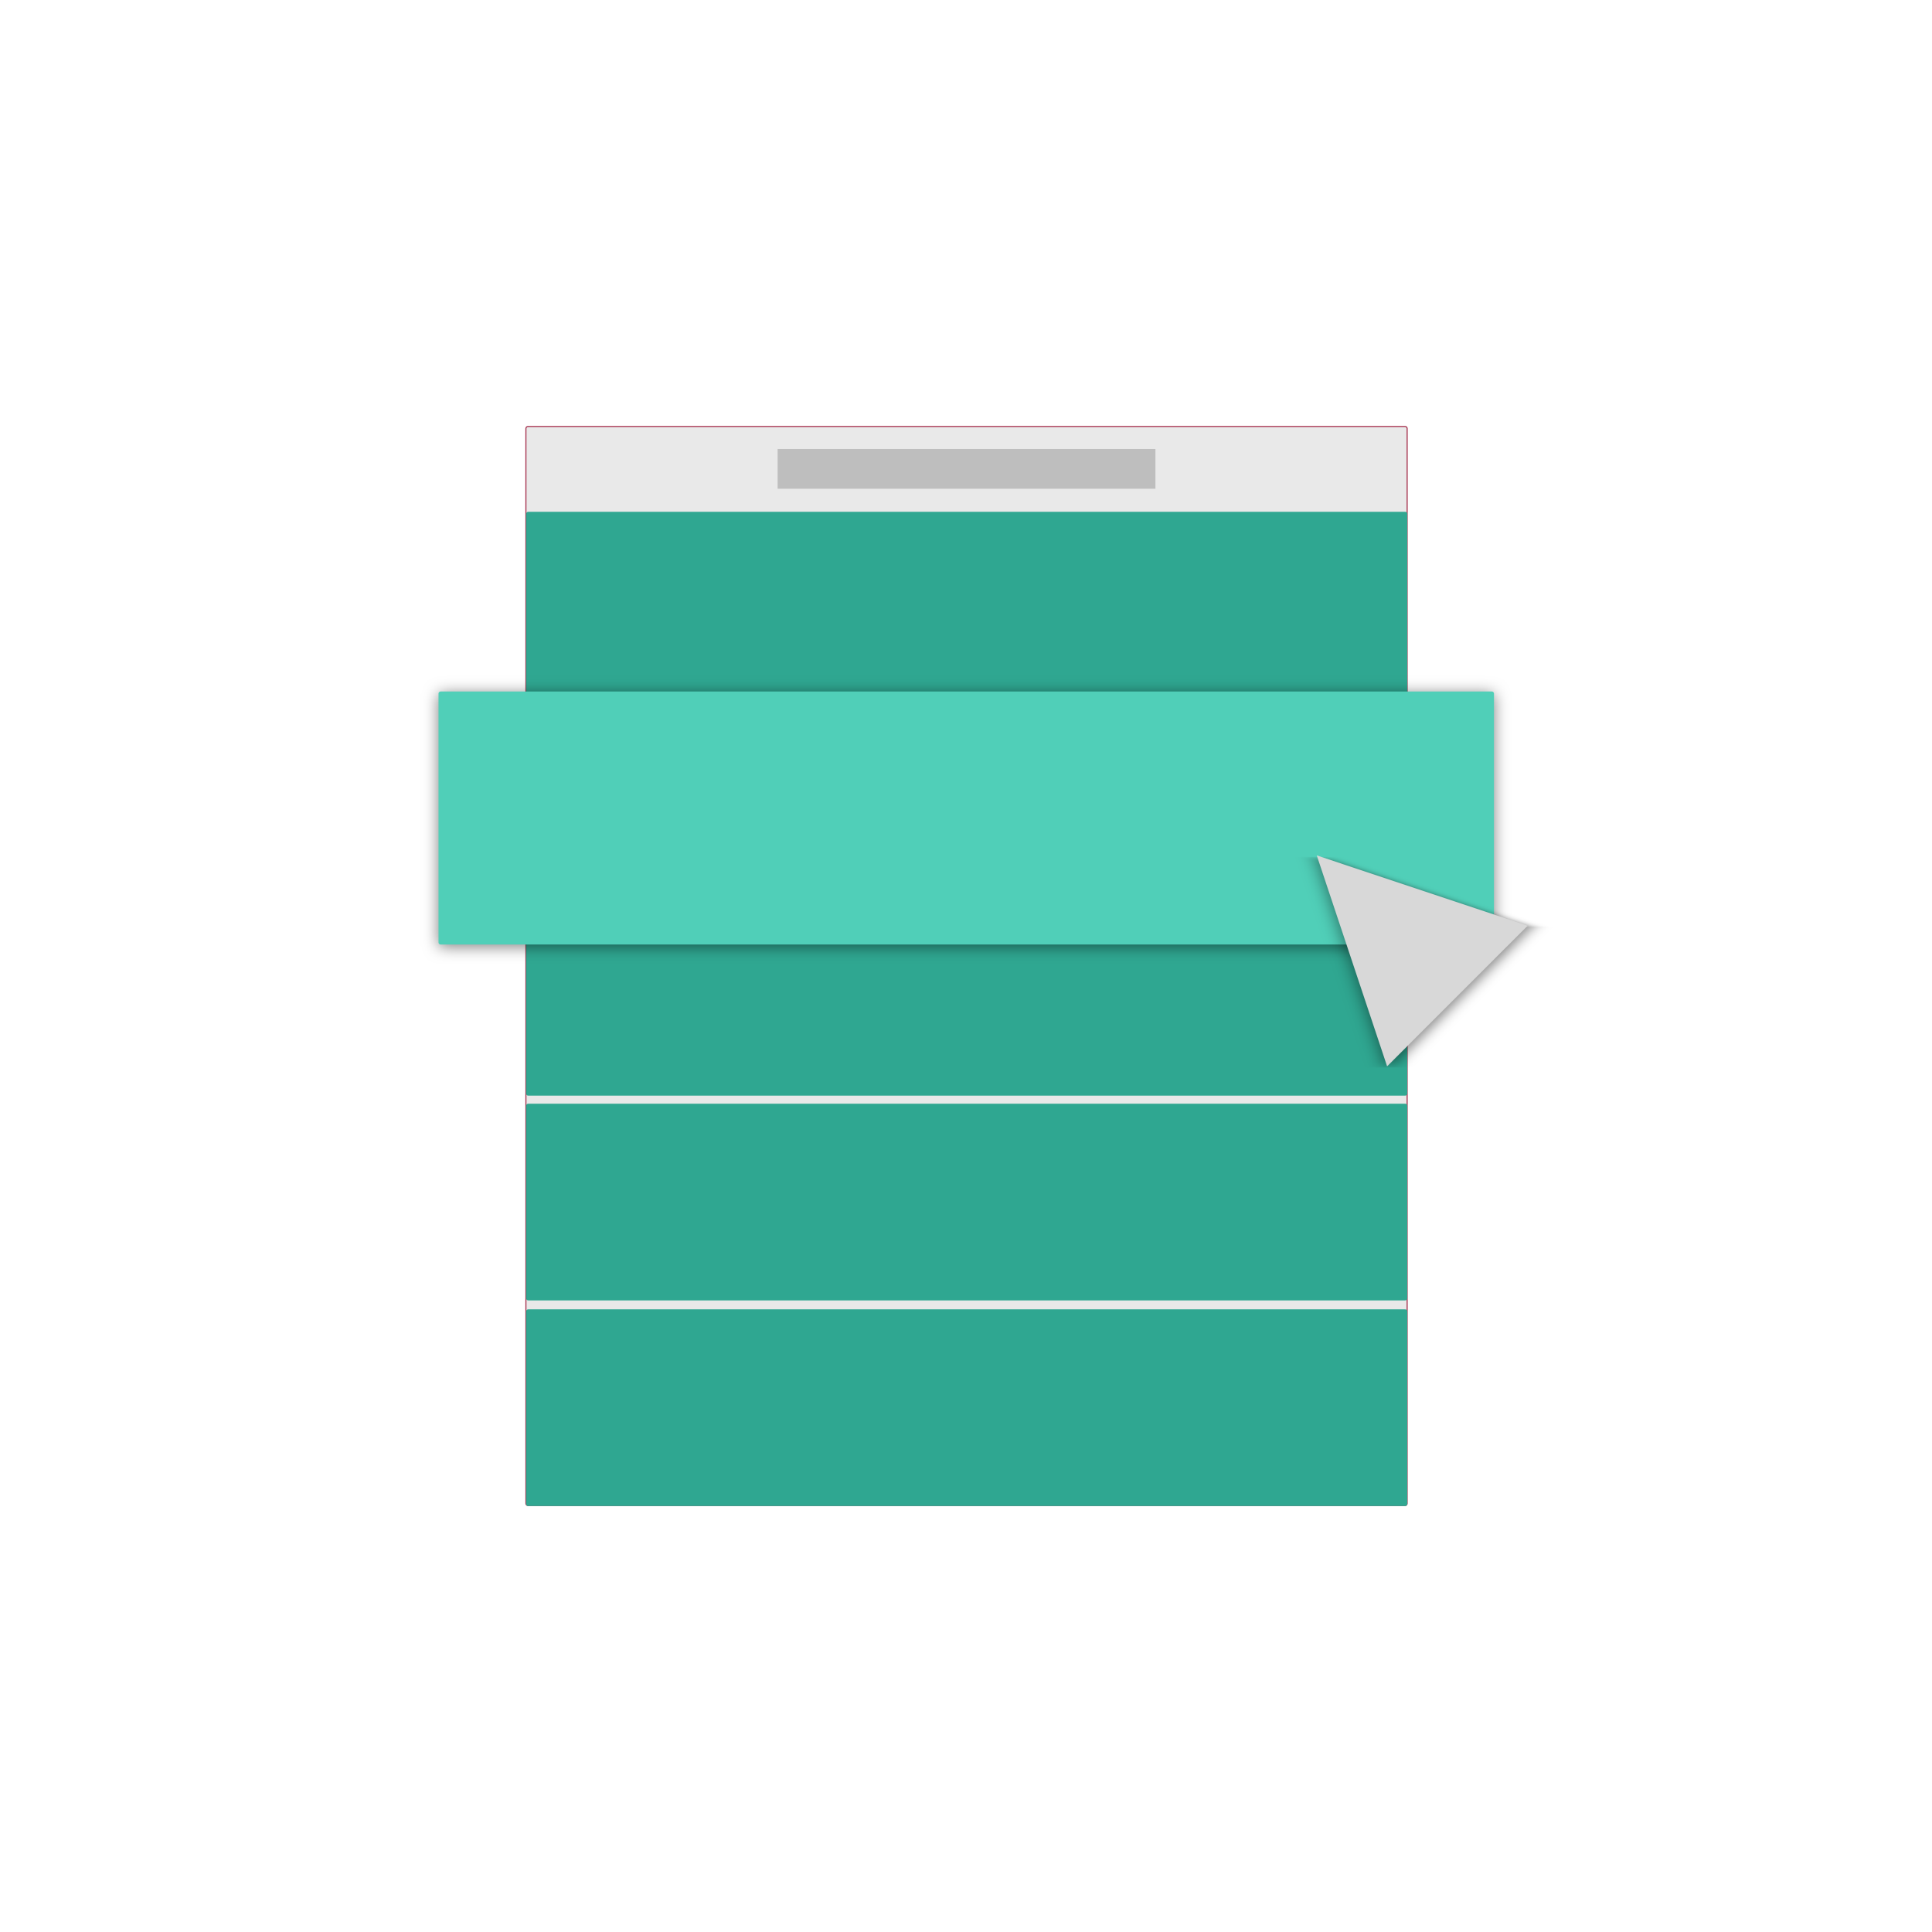
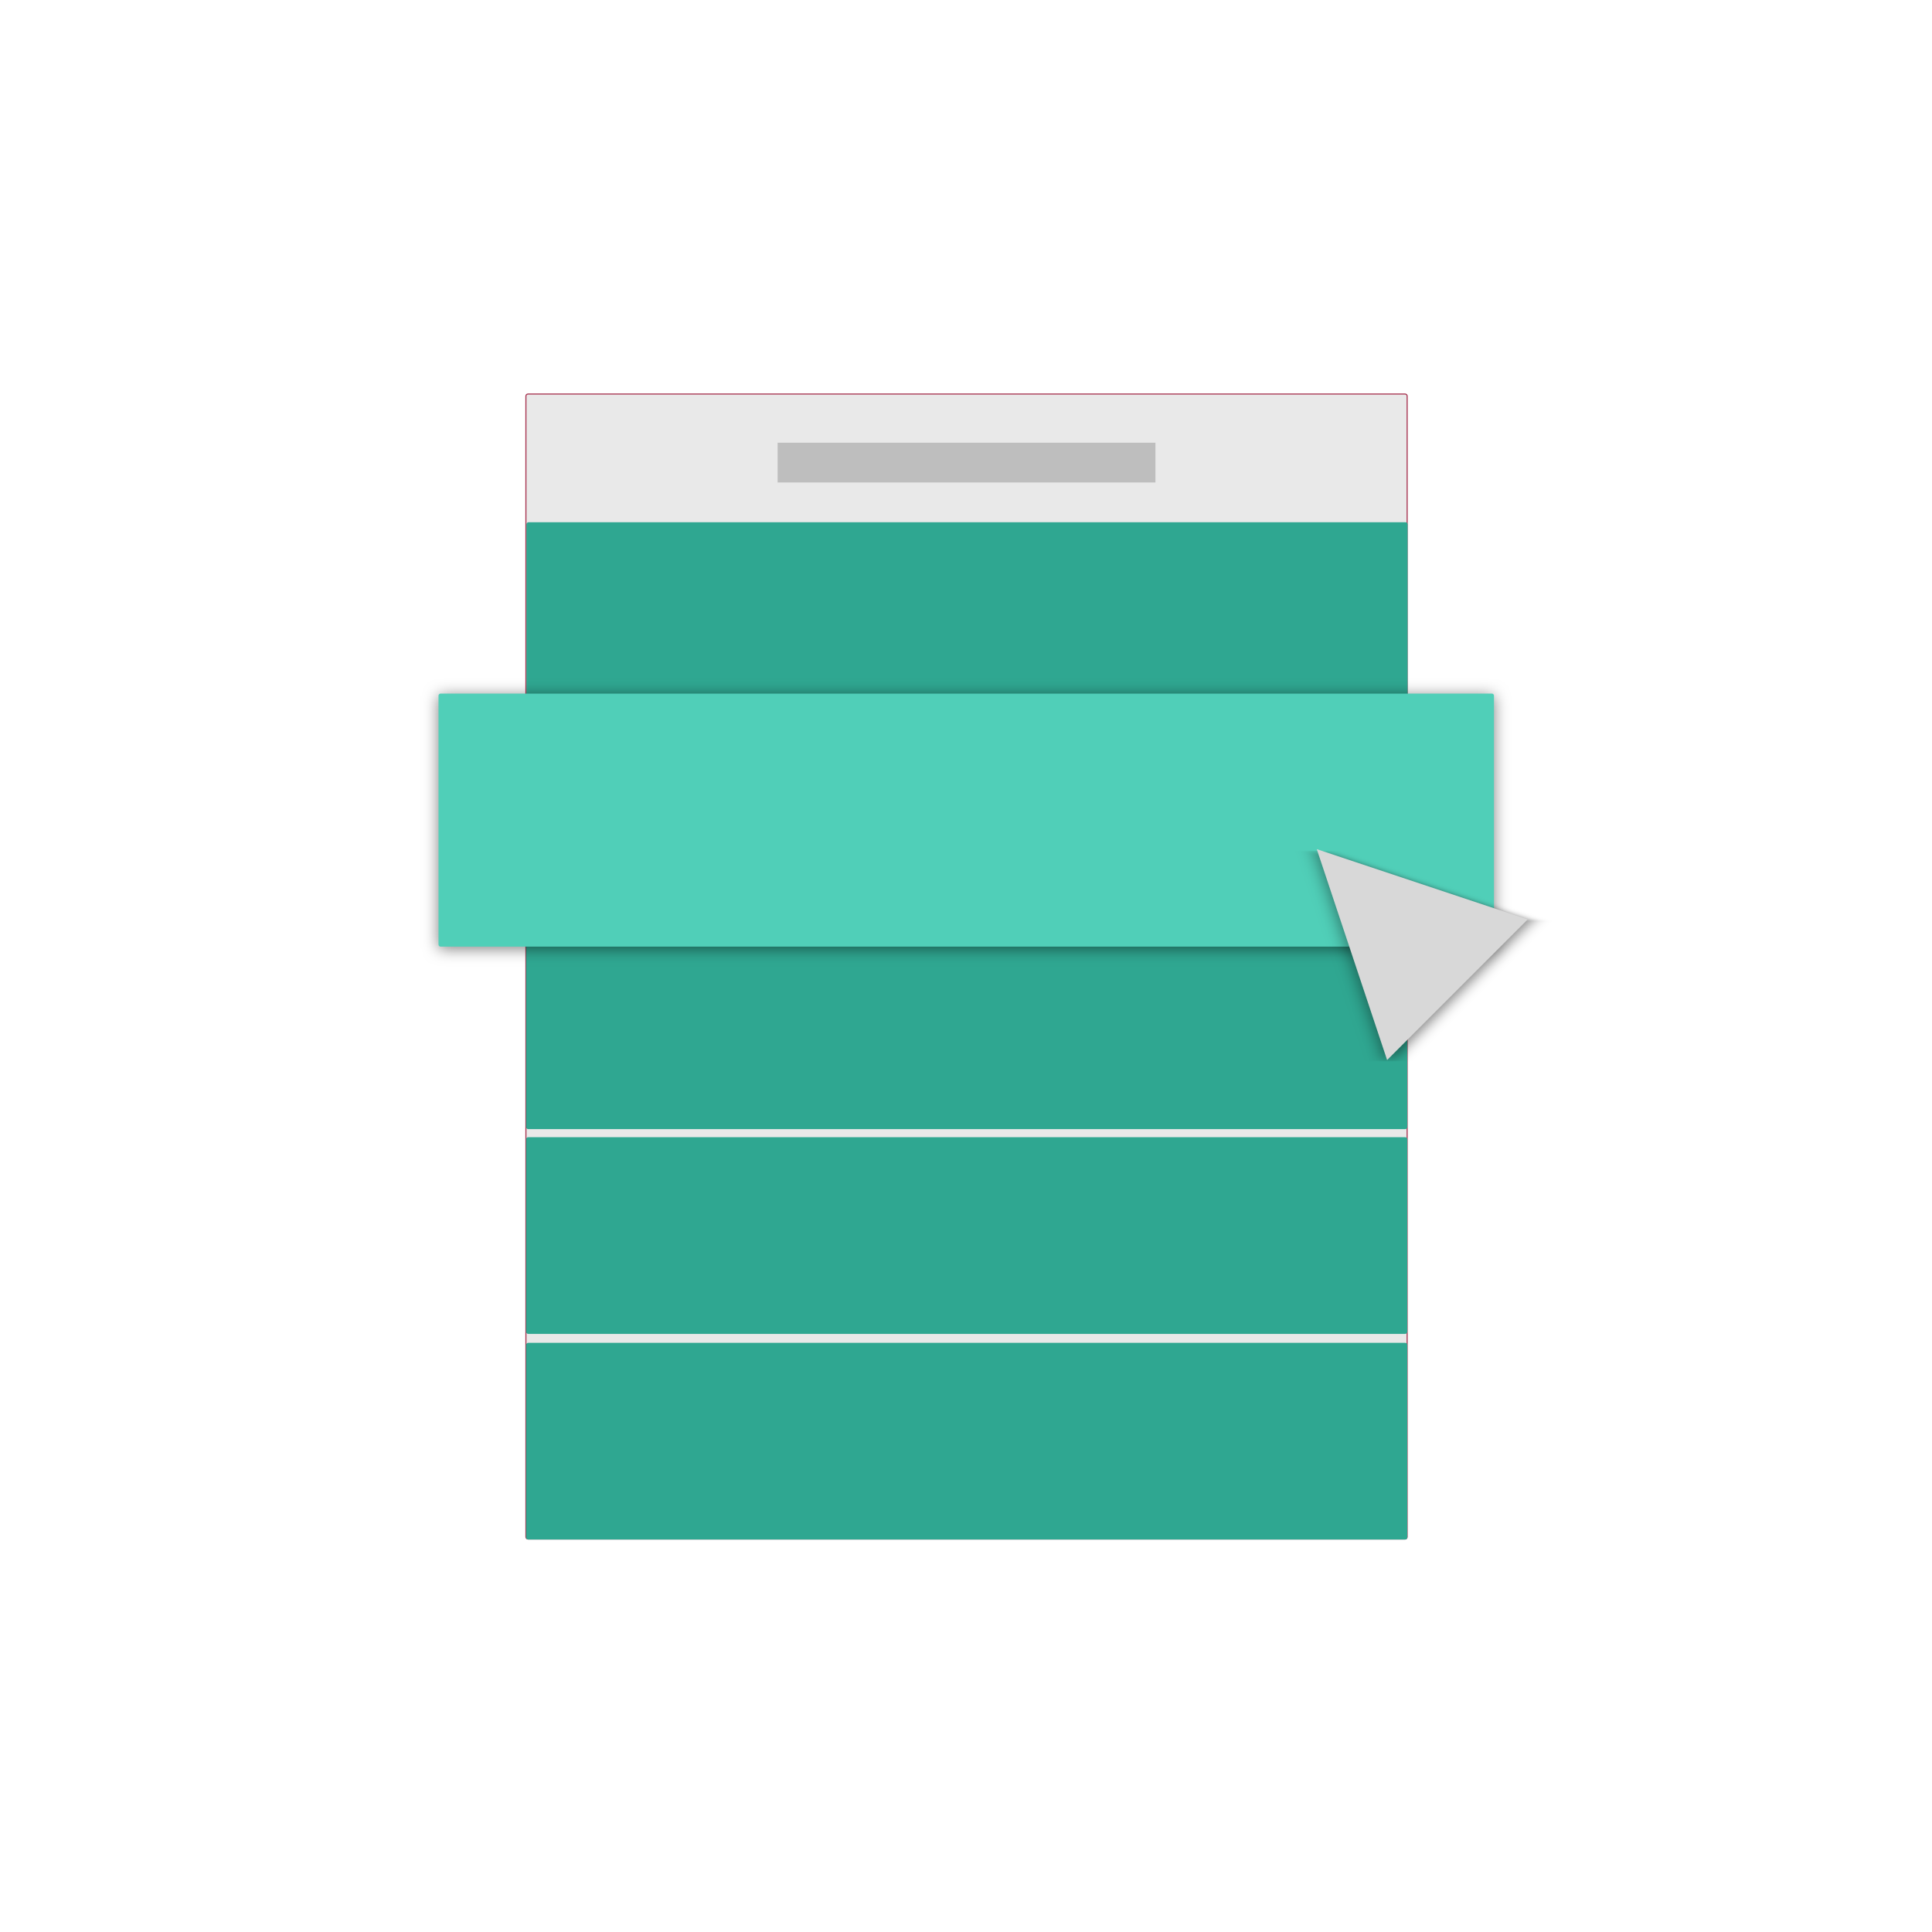
<svg xmlns="http://www.w3.org/2000/svg" xmlns:xlink="http://www.w3.org/1999/xlink" width="1846px" height="1846px" viewBox="0 0 1846 1846" version="1.1" style="background: #A72F4D;">
  <defs>
-     <rect id="path-1" x="83" y="0" width="843" height="1032" rx="2" />
-     <rect id="path-2" x="0" y="171.718" width="1008.473" height="241.772" rx="2" />
+     <rect id="path-1" x="83" y="0" width="843" height="1095" rx="2" />
+     <rect id="path-2" x="0" y="163.718" width="1008.473" height="241.772" rx="2" />
    <filter x="-2.2%" y="-8.3%" width="104.4%" height="118.2%" filterUnits="objectBoundingBox" id="filter-3">
      <feOffset dx="0" dy="2" in="SourceAlpha" result="shadowOffsetOuter1" />
      <feGaussianBlur stdDeviation="7" in="shadowOffsetOuter1" result="shadowBlurOuter1" />
      <feColorMatrix values="0 0 0 0 0   0 0 0 0 0   0 0 0 0 0  0 0 0 0.5 0" type="matrix" in="shadowBlurOuter1" />
    </filter>
-     <polygon id="path-4" points="1325.333 789.495 1420.308 979.536 1230.357 979.536" />
+     <polygon id="path-4" points="1325.333 783.495 1420.308 973.536 1230.357 973.536" />
    <filter x="-11.6%" y="-10.5%" width="123.2%" height="123.2%" filterUnits="objectBoundingBox" id="filter-5">
      <feMorphology radius="1" operator="dilate" in="SourceAlpha" result="shadowSpreadOuter1" />
      <feOffset dx="0" dy="2" in="shadowSpreadOuter1" result="shadowOffsetOuter1" />
      <feGaussianBlur stdDeviation="6" in="shadowOffsetOuter1" result="shadowBlurOuter1" />
      <feColorMatrix values="0 0 0 0 0   0 0 0 0 0   0 0 0 0 0  0 0 0 0.5 0" type="matrix" in="shadowBlurOuter1" />
    </filter>
  </defs>
-   <g id="tiles" stroke="none" stroke-width="1" fill="none" fill-rule="evenodd">
-     <g id="item-selector">
-       <g id="Group-3" transform="translate(419, 407)">
-         <g id="Rectangle-8">
-           <use fill="#E9E9E9" fill-rule="evenodd" xlink:href="#path-1" />
-           <rect stroke="#A72F4D" stroke-width="1" x="83.5" y="0.5" width="842" height="1031" rx="2" />
-         </g>
-         <rect id="Rectangle" fill="#BEBEBE" x="324" y="22" width="361" height="38" />
-         <g id="Group-2" transform="translate(0, 82)">
-           <g id="Group">
-             <rect id="Rectangle-7" fill="#2FA791" x="83.684" y="0" width="841.96" height="187.95" rx="2" />
-             <rect id="Rectangle-7-Copy-2" fill="#2FA791" x="83.684" y="369.919" width="841.96" height="187.95" rx="2" />
-             <rect id="Rectangle-7-Copy-3" fill="#2FA791" x="83.684" y="565.558" width="841.96" height="187.95" rx="2" />
-             <rect id="Rectangle-7-Copy-4" fill="#2FA791" x="83.684" y="762.05" width="841.96" height="187.95" rx="2" />
-             <g id="Rectangle-7-Copy">
-               <use fill="black" fill-opacity="1" filter="url(#filter-3)" xlink:href="#path-2" />
-               <use fill="#50CFB8" fill-rule="evenodd" xlink:href="#path-2" />
-             </g>
+   <g id="item-selector-copy-2" stroke="none" stroke-width="1" fill="none" fill-rule="evenodd">
+     <g id="Group-3" transform="translate(419, 376)">
+       <g id="Rectangle-8">
+         <use fill="#E9E9E9" fill-rule="evenodd" xlink:href="#path-1" />
+         <rect stroke="#A72F4D" stroke-width="1" x="83.5" y="0.5" width="842" height="1094" rx="2" />
+       </g>
+       <rect id="Rectangle" fill="#BEBEBE" x="324" y="47" width="361" height="38" />
+       <g id="Group-2" transform="translate(0, 123)">
+         <g id="Group">
+           <rect id="Rectangle-7" fill="#2FA791" x="84" y="0" width="841.96" height="187.95" rx="2" />
+           <rect id="Rectangle-7-Copy-2" fill="#2FA791" x="83.684" y="391.919" width="841.96" height="187.95" rx="2" />
+           <rect id="Rectangle-7-Copy-3" fill="#2FA791" x="83.684" y="587.558" width="841.96" height="187.95" rx="2" />
+           <rect id="Rectangle-7-Copy-4" fill="#2FA791" x="83.684" y="784.05" width="841.96" height="187.95" rx="2" />
+           <g id="Rectangle-7-Copy">
+             <use fill="black" fill-opacity="1" filter="url(#filter-3)" xlink:href="#path-2" />
+             <use fill="#50CFB8" fill-rule="evenodd" xlink:href="#path-2" />
          </g>
        </g>
      </g>
-       <g id="Triangle" transform="translate(1325.333, 884.5158) rotate(-45) translate(-1325.333, -884.5158) ">
-         <use fill="black" fill-opacity="1" filter="url(#filter-5)" xlink:href="#path-4" />
-         <use fill="#D8D8D8" fill-rule="evenodd" xlink:href="#path-4" />
-       </g>
+     </g>
+     <g id="Triangle" transform="translate(1325.333, 878.5158) rotate(-45) translate(-1325.333, -878.5158) ">
+       <use fill="black" fill-opacity="1" filter="url(#filter-5)" xlink:href="#path-4" />
+       <use fill="#D8D8D8" fill-rule="evenodd" xlink:href="#path-4" />
    </g>
  </g>
</svg>
